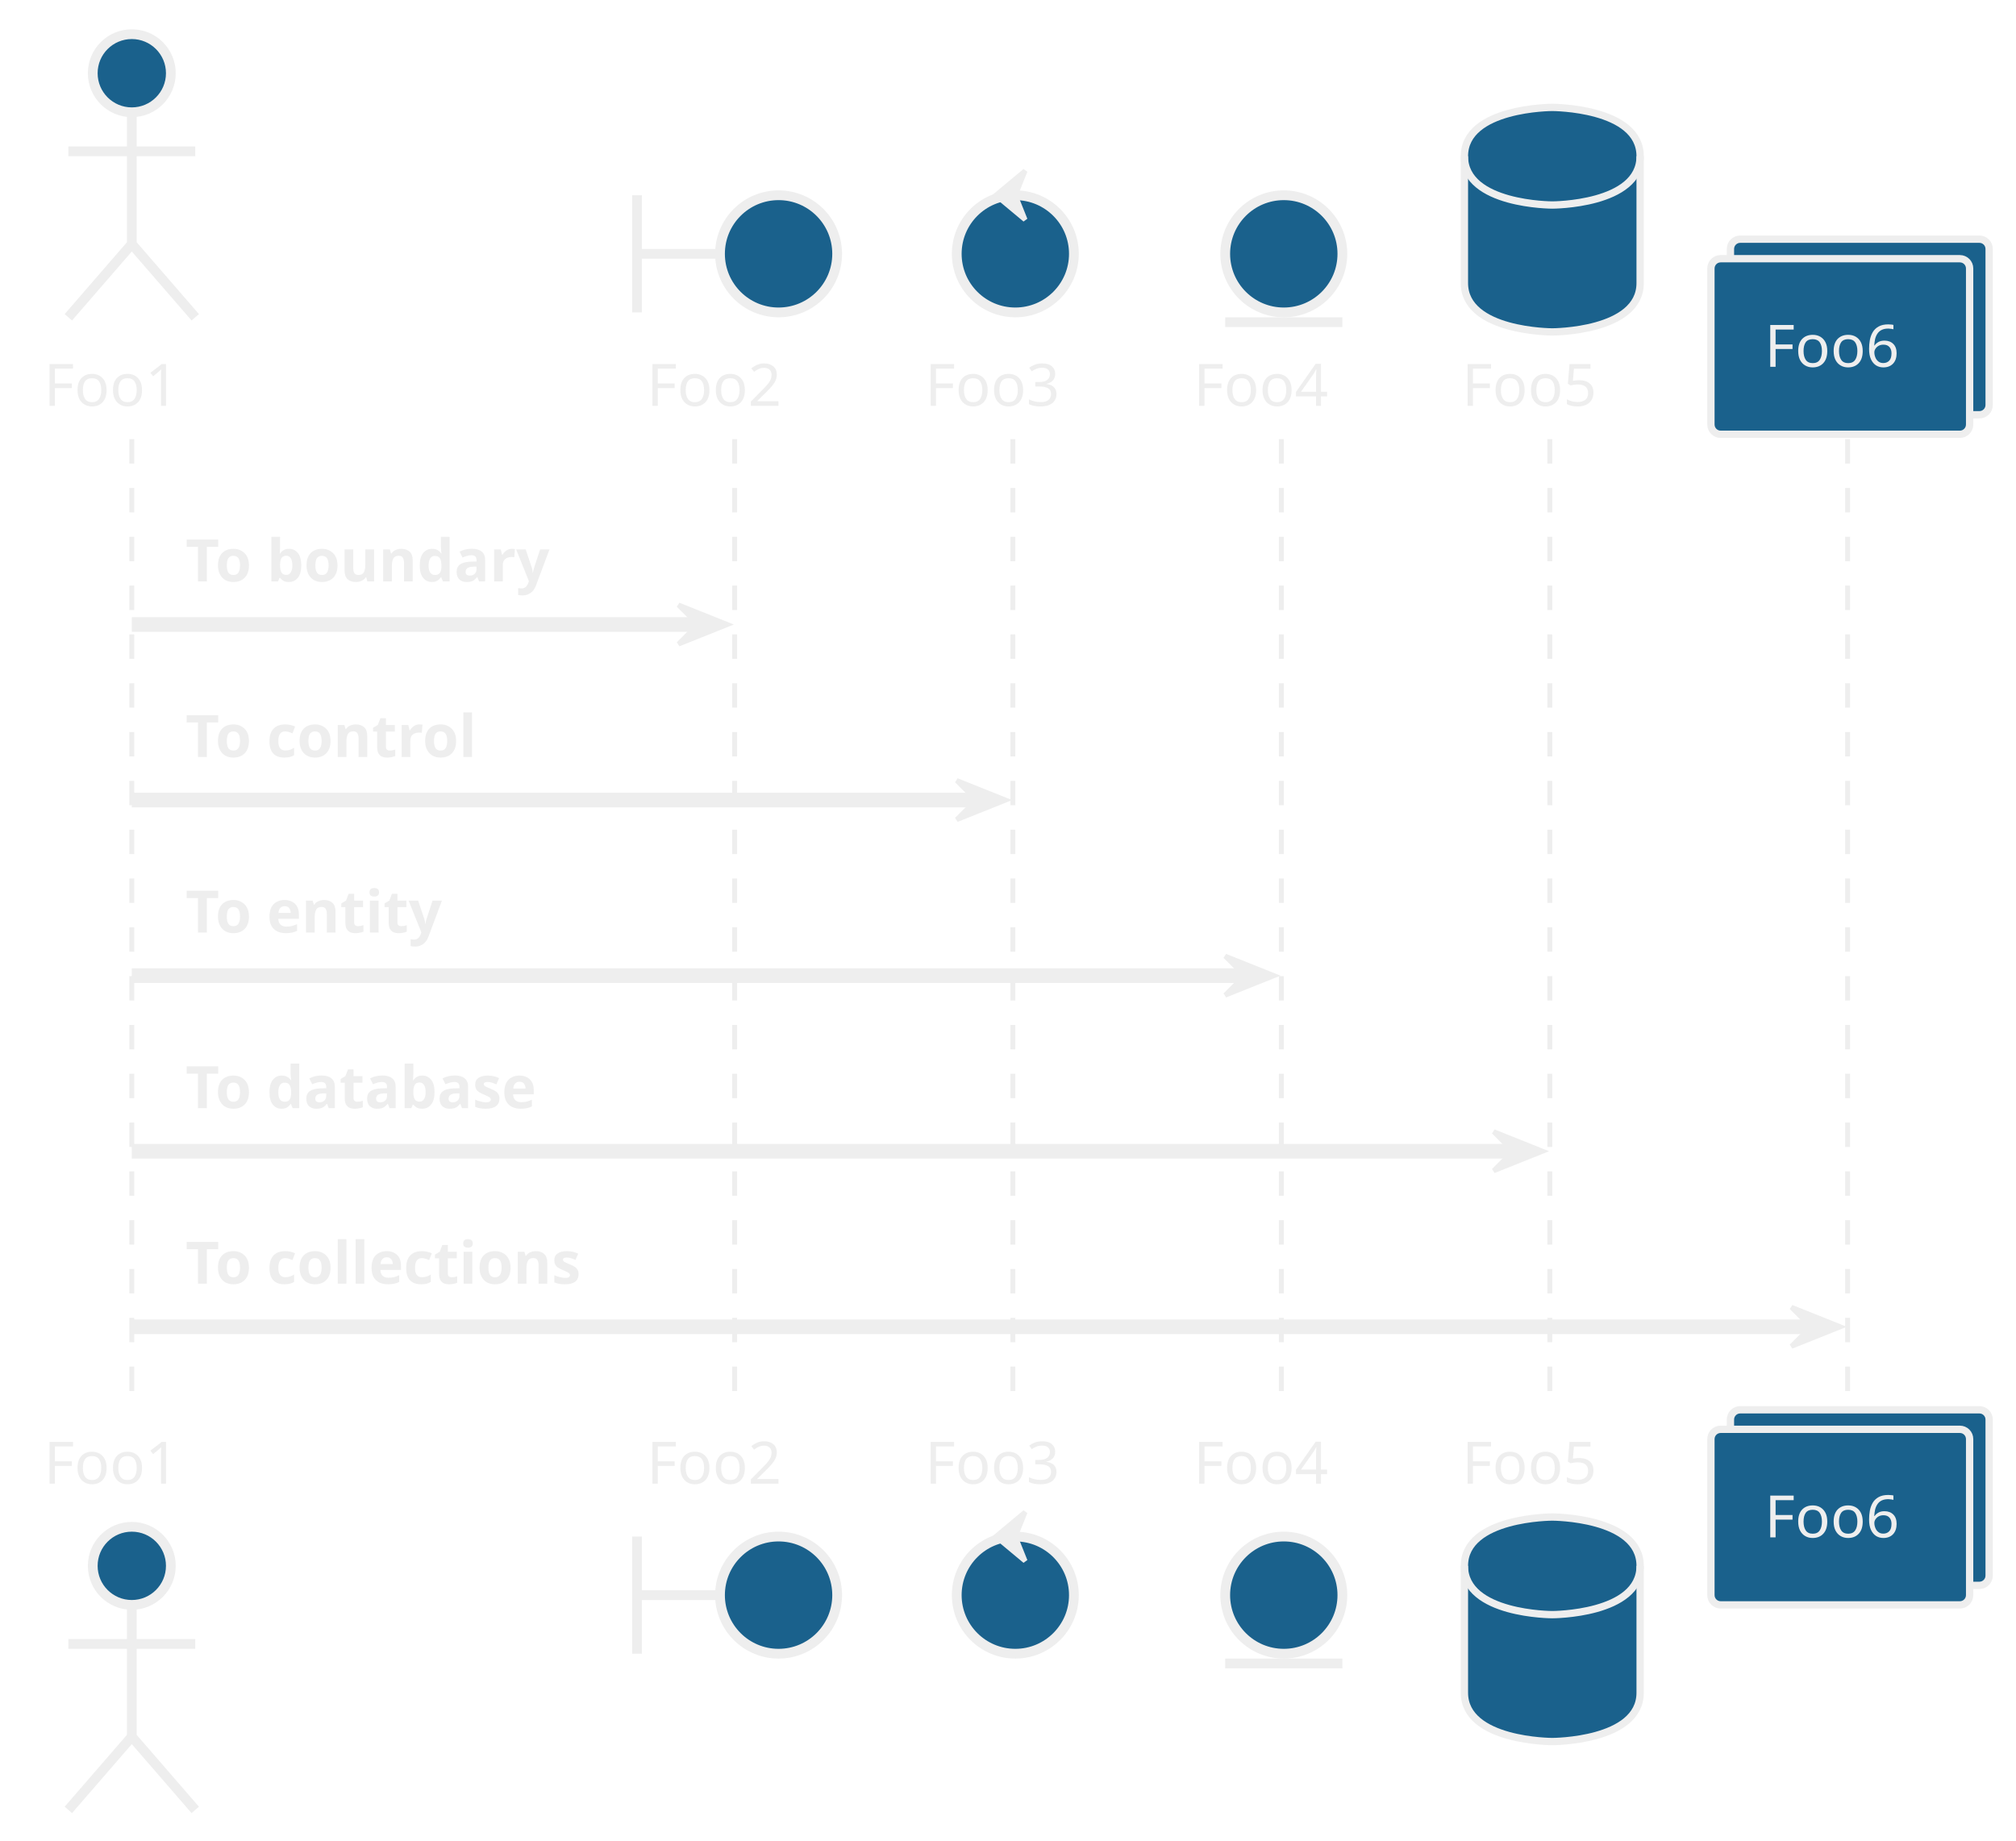
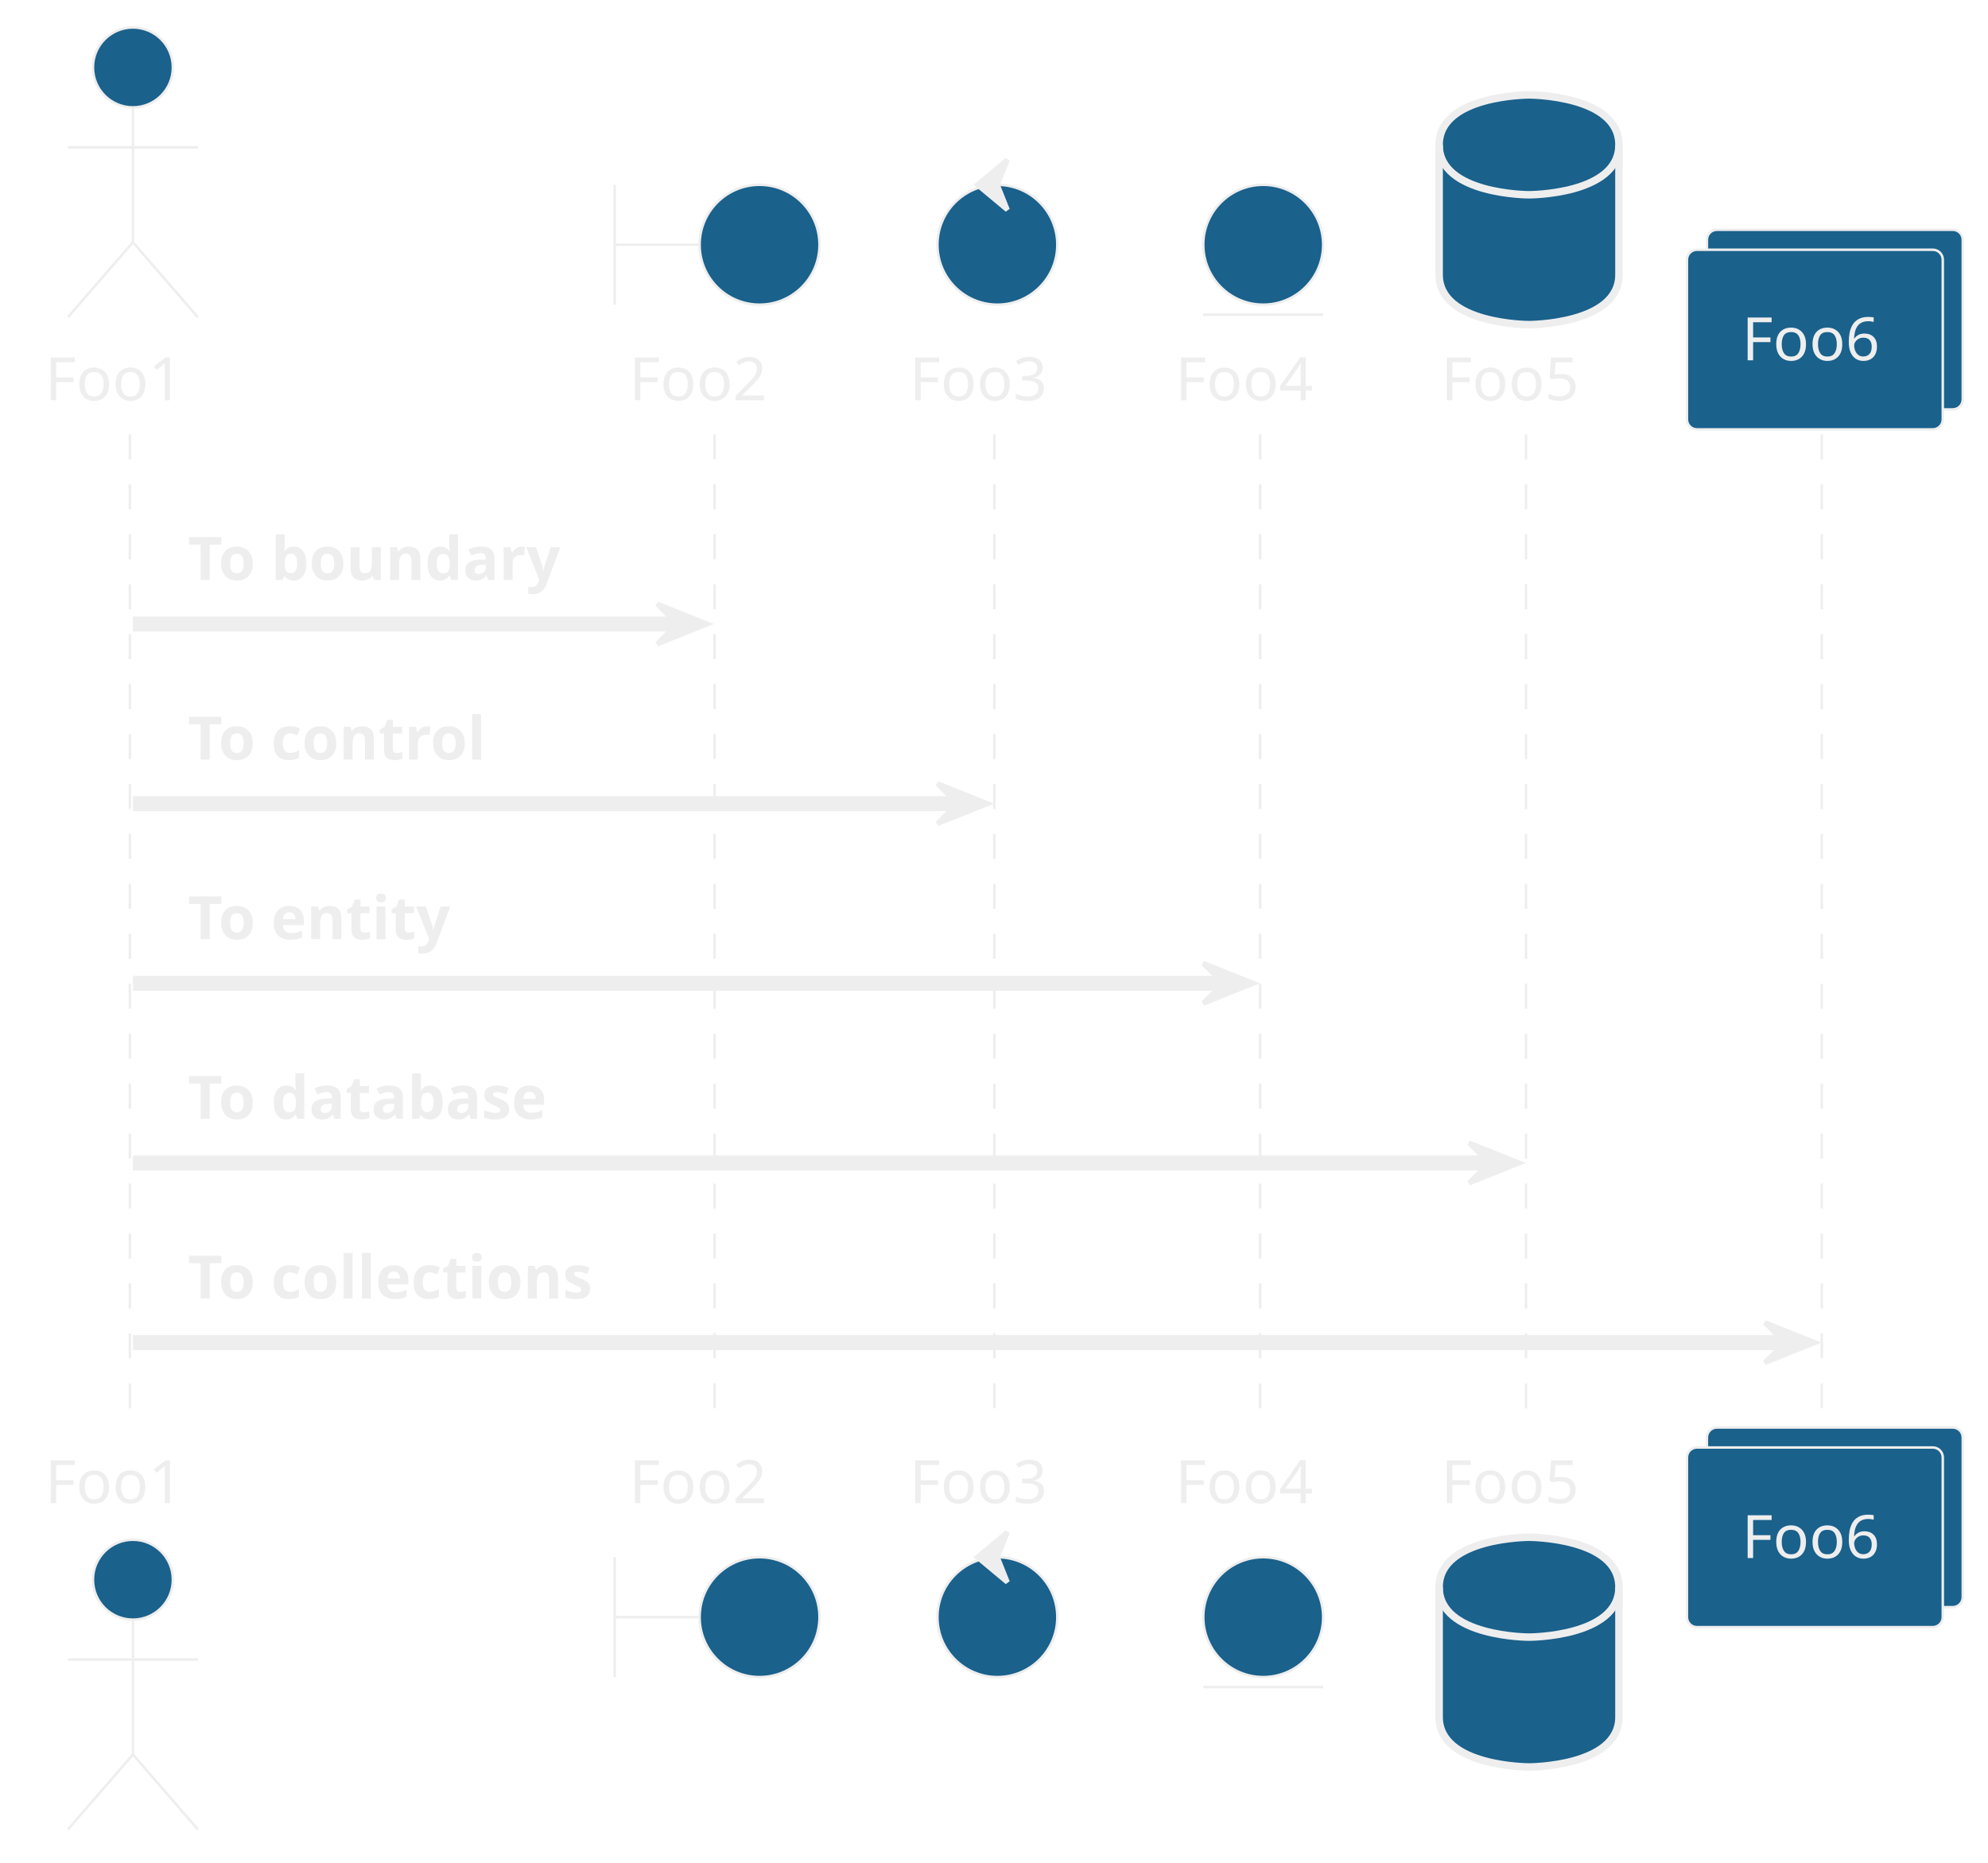
- <svg xmlns="http://www.w3.org/2000/svg" contentScriptType="application/ecmascript" contentStyleType="text/css" height="377px" preserveAspectRatio="none" style="width:413px;height:377px;background:#FFFFFF;" version="1.1" viewBox="0 0 413 377" width="413px" zoomAndPan="magnify">
+ <svg xmlns="http://www.w3.org/2000/svg" contentStyleType="text/css" height="373px" preserveAspectRatio="none" style="width:398px;height:373px;" version="1.1" viewBox="0 0 398 373" width="398px" zoomAndPan="magnify">
  <defs />
  <g>
-     <line style="stroke:#EEEEEE;stroke-width:1.0;stroke-dasharray:5.0,5.0;" x1="27" x2="27" y1="89.969" y2="289.812" />
-     <line style="stroke:#EEEEEE;stroke-width:1.0;stroke-dasharray:5.0,5.0;" x1="150.5" x2="150.5" y1="89.969" y2="289.812" />
-     <line style="stroke:#EEEEEE;stroke-width:1.0;stroke-dasharray:5.0,5.0;" x1="207.5" x2="207.5" y1="89.969" y2="289.812" />
-     <line style="stroke:#EEEEEE;stroke-width:1.0;stroke-dasharray:5.0,5.0;" x1="262.5" x2="262.5" y1="89.969" y2="289.812" />
-     <line style="stroke:#EEEEEE;stroke-width:1.0;stroke-dasharray:5.0,5.0;" x1="317.5" x2="317.5" y1="89.969" y2="289.812" />
-     <line style="stroke:#EEEEEE;stroke-width:1.0;stroke-dasharray:5.0,5.0;" x1="378.5" x2="378.5" y1="89.969" y2="289.812" />
-     <text fill="#EEEEEE" font-family="sans-serif" font-size="12" lengthAdjust="spacing" textLength="30" x="9" y="83.139">Foo1</text>
-     <ellipse cx="27" cy="15" fill="#1A618C" rx="8" ry="8" style="stroke:#EEEEEE;stroke-width:2.0;" />
-     <path d="M27,23 L27,50 M14,31 L40,31 M27,50 L14,65 M27,50 L40,65 " fill="none" style="stroke:#EEEEEE;stroke-width:2.0;" />
-     <text fill="#EEEEEE" font-family="sans-serif" font-size="12" lengthAdjust="spacing" textLength="30" x="9" y="303.951">Foo1</text>
-     <ellipse cx="27" cy="320.781" fill="#1A618C" rx="8" ry="8" style="stroke:#EEEEEE;stroke-width:2.0;" />
-     <path d="M27,328.781 L27,355.781 M14,336.781 L40,336.781 M27,355.781 L14,370.781 M27,355.781 L40,370.781 " fill="none" style="stroke:#EEEEEE;stroke-width:2.0;" />
-     <text fill="#EEEEEE" font-family="sans-serif" font-size="12" lengthAdjust="spacing" textLength="31" x="132.5" y="83.139">Foo2</text>
-     <path d="M130.5,40 L130.5,64 M130.5,52 L147.5,52 " fill="none" style="stroke:#EEEEEE;stroke-width:2.0;" />
-     <ellipse cx="159.5" cy="52" fill="#1A618C" rx="12" ry="12" style="stroke:#EEEEEE;stroke-width:2.0;" />
-     <text fill="#EEEEEE" font-family="sans-serif" font-size="12" lengthAdjust="spacing" textLength="31" x="132.5" y="303.951">Foo2</text>
-     <path d="M130.5,314.781 L130.5,338.781 M130.5,326.781 L147.5,326.781 " fill="none" style="stroke:#EEEEEE;stroke-width:2.0;" />
-     <ellipse cx="159.5" cy="326.781" fill="#1A618C" rx="12" ry="12" style="stroke:#EEEEEE;stroke-width:2.0;" />
-     <text fill="#EEEEEE" font-family="sans-serif" font-size="12" lengthAdjust="spacing" textLength="31" x="189.5" y="83.139">Foo3</text>
-     <ellipse cx="208" cy="52" fill="#1A618C" rx="12" ry="12" style="stroke:#EEEEEE;stroke-width:2.0;" />
-     <polygon fill="#EEEEEE" points="204,40,210,35,208,40,210,45,204,40" style="stroke:#EEEEEE;stroke-width:1.0;" />
-     <text fill="#EEEEEE" font-family="sans-serif" font-size="12" lengthAdjust="spacing" textLength="31" x="189.5" y="303.951">Foo3</text>
-     <ellipse cx="208" cy="326.781" fill="#1A618C" rx="12" ry="12" style="stroke:#EEEEEE;stroke-width:2.0;" />
-     <polygon fill="#EEEEEE" points="204,314.781,210,309.781,208,314.781,210,319.781,204,314.781" style="stroke:#EEEEEE;stroke-width:1.0;" />
-     <text fill="#EEEEEE" font-family="sans-serif" font-size="12" lengthAdjust="spacing" textLength="31" x="244.5" y="83.139">Foo4</text>
-     <ellipse cx="263" cy="52" fill="#1A618C" rx="12" ry="12" style="stroke:#EEEEEE;stroke-width:2.0;" />
-     <line style="stroke:#EEEEEE;stroke-width:2.0;" x1="251" x2="275" y1="66" y2="66" />
-     <text fill="#EEEEEE" font-family="sans-serif" font-size="12" lengthAdjust="spacing" textLength="31" x="244.5" y="303.951">Foo4</text>
-     <ellipse cx="263" cy="326.781" fill="#1A618C" rx="12" ry="12" style="stroke:#EEEEEE;stroke-width:2.0;" />
-     <line style="stroke:#EEEEEE;stroke-width:2.0;" x1="251" x2="275" y1="340.781" y2="340.781" />
-     <text fill="#EEEEEE" font-family="sans-serif" font-size="12" lengthAdjust="spacing" textLength="31" x="299.5" y="83.139">Foo5</text>
-     <path d="M300,32 C300,22 318,22 318,22 C318,22 336,22 336,32 L336,58 C336,68 318,68 318,68 C318,68 300,68 300,58 L300,32 " fill="#1A618C" style="stroke:#EEEEEE;stroke-width:1.5;" />
-     <path d="M300,32 C300,42 318,42 318,42 C318,42 336,42 336,32 " fill="none" style="stroke:#EEEEEE;stroke-width:1.5;" />
-     <text fill="#EEEEEE" font-family="sans-serif" font-size="12" lengthAdjust="spacing" textLength="31" x="299.5" y="303.951">Foo5</text>
-     <path d="M300,320.781 C300,310.781 318,310.781 318,310.781 C318,310.781 336,310.781 336,320.781 L336,346.781 C336,356.781 318,356.781 318,356.781 C318,356.781 300,356.781 300,346.781 L300,320.781 " fill="#1A618C" style="stroke:#EEEEEE;stroke-width:1.5;" />
-     <path d="M300,320.781 C300,330.781 318,330.781 318,330.781 C318,330.781 336,330.781 336,320.781 " fill="none" style="stroke:#EEEEEE;stroke-width:1.5;" />
-     <rect fill="#1A618C" height="35.969" rx="2" ry="2" style="stroke:#EEEEEE;stroke-width:1.5;" width="53" x="354.5" y="49" />
-     <rect fill="#1A618C" height="35.969" rx="2" ry="2" style="stroke:#EEEEEE;stroke-width:1.5;" width="53" x="350.5" y="53" />
-     <text fill="#EEEEEE" font-family="sans-serif" font-size="12" lengthAdjust="spacing" textLength="31" x="361.5" y="75.139">Foo6</text>
-     <rect fill="#1A618C" height="35.969" rx="2" ry="2" style="stroke:#EEEEEE;stroke-width:1.5;" width="53" x="354.5" y="288.812" />
-     <rect fill="#1A618C" height="35.969" rx="2" ry="2" style="stroke:#EEEEEE;stroke-width:1.5;" width="53" x="350.5" y="292.812" />
-     <text fill="#EEEEEE" font-family="sans-serif" font-size="12" lengthAdjust="spacing" textLength="31" x="361.5" y="314.951">Foo6</text>
-     <polygon fill="#EEEEEE" points="139,123.938,149,127.938,139,131.938,143,127.938" style="stroke:#EEEEEE;stroke-width:1.0;" />
-     <line style="stroke:#EEEEEE;stroke-width:3.0;" x1="27" x2="145" y1="127.938" y2="127.938" />
-     <text fill="#EEEEEE" font-family="sans-serif" font-size="12" font-weight="bold" lengthAdjust="spacing" textLength="92" x="38" y="119.107">To boundary</text>
-     <polygon fill="#EEEEEE" points="196,159.906,206,163.906,196,167.906,200,163.906" style="stroke:#EEEEEE;stroke-width:1.0;" />
-     <line style="stroke:#EEEEEE;stroke-width:3.0;" x1="27" x2="202" y1="163.906" y2="163.906" />
-     <text fill="#EEEEEE" font-family="sans-serif" font-size="12" font-weight="bold" lengthAdjust="spacing" textLength="76" x="38" y="155.076">To control</text>
-     <polygon fill="#EEEEEE" points="251,195.875,261,199.875,251,203.875,255,199.875" style="stroke:#EEEEEE;stroke-width:1.0;" />
-     <line style="stroke:#EEEEEE;stroke-width:3.0;" x1="27" x2="257" y1="199.875" y2="199.875" />
-     <text fill="#EEEEEE" font-family="sans-serif" font-size="12" font-weight="bold" lengthAdjust="spacing" textLength="67" x="38" y="191.045">To entity</text>
-     <polygon fill="#EEEEEE" points="306,231.844,316,235.844,306,239.844,310,235.844" style="stroke:#EEEEEE;stroke-width:1.0;" />
-     <line style="stroke:#EEEEEE;stroke-width:3.0;" x1="27" x2="312" y1="235.844" y2="235.844" />
-     <text fill="#EEEEEE" font-family="sans-serif" font-size="12" font-weight="bold" lengthAdjust="spacing" textLength="92" x="38" y="227.014">To database</text>
-     <polygon fill="#EEEEEE" points="367,267.812,377,271.812,367,275.812,371,271.812" style="stroke:#EEEEEE;stroke-width:1.0;" />
-     <line style="stroke:#EEEEEE;stroke-width:3.0;" x1="27" x2="373" y1="271.812" y2="271.812" />
-     <text fill="#EEEEEE" font-family="sans-serif" font-size="12" font-weight="bold" lengthAdjust="spacing" textLength="102" x="38" y="262.982">To collections</text>
+     <line style="stroke:#EEEEEE;stroke-width:0.5;stroke-dasharray:5.0,5.0;" x1="26" x2="26" y1="86.969" y2="286.812" />
+     <line style="stroke:#EEEEEE;stroke-width:0.5;stroke-dasharray:5.0,5.0;" x1="143.065" x2="143.065" y1="86.969" y2="286.812" />
+     <line style="stroke:#EEEEEE;stroke-width:0.5;stroke-dasharray:5.0,5.0;" x1="199.065" x2="199.065" y1="86.969" y2="286.812" />
+     <line style="stroke:#EEEEEE;stroke-width:0.5;stroke-dasharray:5.0,5.0;" x1="252.286" x2="252.286" y1="86.969" y2="286.812" />
+     <line style="stroke:#EEEEEE;stroke-width:0.5;stroke-dasharray:5.0,5.0;" x1="305.507" x2="305.507" y1="86.969" y2="286.812" />
+     <line style="stroke:#EEEEEE;stroke-width:0.5;stroke-dasharray:5.0,5.0;" x1="364.728" x2="364.728" y1="86.969" y2="286.812" />
+     <text fill="#EEEEEE" font-family="sans-serif" font-size="12" lengthAdjust="spacing" textLength="29.221" x="9" y="80.139">Foo1</text>
+     <ellipse cx="26.61" cy="13.5" fill="#1A618C" rx="8" ry="8" style="stroke:#EEEEEE;stroke-width:0.5;" />
+     <path d="M26.61,21.5 L26.61,48.5 M13.61,29.5 L39.61,29.5 M26.61,48.5 L13.61,63.5 M26.61,48.5 L39.61,63.5 " fill="none" style="stroke:#EEEEEE;stroke-width:0.5;" />
+     <text fill="#EEEEEE" font-family="sans-serif" font-size="12" lengthAdjust="spacing" textLength="29.221" x="9" y="300.951">Foo1</text>
+     <ellipse cx="26.61" cy="316.281" fill="#1A618C" rx="8" ry="8" style="stroke:#EEEEEE;stroke-width:0.5;" />
+     <path d="M26.61,324.281 L26.61,351.281 M13.61,332.281 L39.61,332.281 M26.61,351.281 L13.61,366.281 M26.61,351.281 L39.61,366.281 " fill="none" style="stroke:#EEEEEE;stroke-width:0.5;" />
+     <text fill="#EEEEEE" font-family="sans-serif" font-size="12" lengthAdjust="spacing" textLength="29.221" x="125.955" y="80.139">Foo2</text>
+     <path d="M123.065,37 L123.065,61 M123.065,49 L140.065,49 " fill="none" style="stroke:#EEEEEE;stroke-width:0.5;" />
+     <ellipse cx="152.065" cy="49" fill="#1A618C" rx="12" ry="12" style="stroke:#EEEEEE;stroke-width:0.5;" />
+     <text fill="#EEEEEE" font-family="sans-serif" font-size="12" lengthAdjust="spacing" textLength="29.221" x="125.955" y="300.951">Foo2</text>
+     <path d="M123.065,311.781 L123.065,335.781 M123.065,323.781 L140.065,323.781 " fill="none" style="stroke:#EEEEEE;stroke-width:0.5;" />
+     <ellipse cx="152.065" cy="323.781" fill="#1A618C" rx="12" ry="12" style="stroke:#EEEEEE;stroke-width:0.5;" />
+     <text fill="#EEEEEE" font-family="sans-serif" font-size="12" lengthAdjust="spacing" textLength="29.221" x="182.065" y="80.139">Foo3</text>
+     <ellipse cx="199.676" cy="49" fill="#1A618C" rx="12" ry="12" style="stroke:#EEEEEE;stroke-width:0.5;" />
+     <polygon fill="#EEEEEE" points="195.676,37,201.676,32,199.676,37,201.676,42,195.676,37" style="stroke:#EEEEEE;stroke-width:1.0;" />
+     <text fill="#EEEEEE" font-family="sans-serif" font-size="12" lengthAdjust="spacing" textLength="29.221" x="182.065" y="300.951">Foo3</text>
+     <ellipse cx="199.676" cy="323.781" fill="#1A618C" rx="12" ry="12" style="stroke:#EEEEEE;stroke-width:0.5;" />
+     <polygon fill="#EEEEEE" points="195.676,311.781,201.676,306.781,199.676,311.781,201.676,316.781,195.676,311.781" style="stroke:#EEEEEE;stroke-width:1.0;" />
+     <text fill="#EEEEEE" font-family="sans-serif" font-size="12" lengthAdjust="spacing" textLength="29.221" x="235.286" y="80.139">Foo4</text>
+     <ellipse cx="252.897" cy="49" fill="#1A618C" rx="12" ry="12" style="stroke:#EEEEEE;stroke-width:0.5;" />
+     <line style="stroke:#EEEEEE;stroke-width:0.5;" x1="240.897" x2="264.897" y1="63" y2="63" />
+     <text fill="#EEEEEE" font-family="sans-serif" font-size="12" lengthAdjust="spacing" textLength="29.221" x="235.286" y="300.951">Foo4</text>
+     <ellipse cx="252.897" cy="323.781" fill="#1A618C" rx="12" ry="12" style="stroke:#EEEEEE;stroke-width:0.5;" />
+     <line style="stroke:#EEEEEE;stroke-width:0.5;" x1="240.897" x2="264.897" y1="337.781" y2="337.781" />
+     <text fill="#EEEEEE" font-family="sans-serif" font-size="12" lengthAdjust="spacing" textLength="29.221" x="288.507" y="80.139">Foo5</text>
+     <path d="M288.117,29 C288.117,19 306.117,19 306.117,19 C306.117,19 324.117,19 324.117,29 L324.117,55 C324.117,65 306.117,65 306.117,65 C306.117,65 288.117,65 288.117,55 L288.117,29 " fill="#1A618C" style="stroke:#EEEEEE;stroke-width:1.5;" />
+     <path d="M288.117,29 C288.117,39 306.117,39 306.117,39 C306.117,39 324.117,39 324.117,29 " fill="none" style="stroke:#EEEEEE;stroke-width:1.5;" />
+     <text fill="#EEEEEE" font-family="sans-serif" font-size="12" lengthAdjust="spacing" textLength="29.221" x="288.507" y="300.951">Foo5</text>
+     <path d="M288.117,317.781 C288.117,307.781 306.117,307.781 306.117,307.781 C306.117,307.781 324.117,307.781 324.117,317.781 L324.117,343.781 C324.117,353.781 306.117,353.781 306.117,353.781 C306.117,353.781 288.117,353.781 288.117,343.781 L288.117,317.781 " fill="#1A618C" style="stroke:#EEEEEE;stroke-width:1.5;" />
+     <path d="M288.117,317.781 C288.117,327.781 306.117,327.781 306.117,327.781 C306.117,327.781 324.117,327.781 324.117,317.781 " fill="none" style="stroke:#EEEEEE;stroke-width:1.5;" />
+     <rect fill="#1A618C" height="35.969" rx="2" ry="2" style="stroke:#EEEEEE;stroke-width:0.5;" width="51.221" x="341.728" y="46" />
+     <rect fill="#1A618C" height="35.969" rx="2" ry="2" style="stroke:#EEEEEE;stroke-width:0.5;" width="51.221" x="337.728" y="50" />
+     <text fill="#EEEEEE" font-family="sans-serif" font-size="12" lengthAdjust="spacing" textLength="29.221" x="348.728" y="72.139">Foo6</text>
+     <rect fill="#1A618C" height="35.969" rx="2" ry="2" style="stroke:#EEEEEE;stroke-width:0.5;" width="51.221" x="341.728" y="285.812" />
+     <rect fill="#1A618C" height="35.969" rx="2" ry="2" style="stroke:#EEEEEE;stroke-width:0.5;" width="51.221" x="337.728" y="289.812" />
+     <text fill="#EEEEEE" font-family="sans-serif" font-size="12" lengthAdjust="spacing" textLength="29.221" x="348.728" y="311.951">Foo6</text>
+     <polygon fill="#EEEEEE" points="131.565,120.938,141.565,124.938,131.565,128.938,135.565,124.938" style="stroke:#EEEEEE;stroke-width:1.0;" />
+     <line style="stroke:#EEEEEE;stroke-width:3.0;" x1="26.61" x2="137.565" y1="124.938" y2="124.938" />
+     <text fill="#EEEEEE" font-family="sans-serif" font-size="12" font-weight="bold" lengthAdjust="spacing" textLength="84.955" x="37.61" y="116.107">To boundary</text>
+     <polygon fill="#EEEEEE" points="187.676,156.906,197.676,160.906,187.676,164.906,191.676,160.906" style="stroke:#EEEEEE;stroke-width:1.0;" />
+     <line style="stroke:#EEEEEE;stroke-width:3.0;" x1="26.61" x2="193.676" y1="160.906" y2="160.906" />
+     <text fill="#EEEEEE" font-family="sans-serif" font-size="12" font-weight="bold" lengthAdjust="spacing" textLength="68.519" x="37.61" y="152.076">To control</text>
+     <polygon fill="#EEEEEE" points="240.897,192.875,250.897,196.875,240.897,200.875,244.897,196.875" style="stroke:#EEEEEE;stroke-width:1.0;" />
+     <line style="stroke:#EEEEEE;stroke-width:3.0;" x1="26.61" x2="246.897" y1="196.875" y2="196.875" />
+     <text fill="#EEEEEE" font-family="sans-serif" font-size="12" font-weight="bold" lengthAdjust="spacing" textLength="60.697" x="37.61" y="188.045">To entity</text>
+     <polygon fill="#EEEEEE" points="294.117,228.844,304.117,232.844,294.117,236.844,298.117,232.844" style="stroke:#EEEEEE;stroke-width:1.0;" />
+     <line style="stroke:#EEEEEE;stroke-width:3.0;" x1="26.61" x2="300.117" y1="232.844" y2="232.844" />
+     <text fill="#EEEEEE" font-family="sans-serif" font-size="12" font-weight="bold" lengthAdjust="spacing" textLength="83.098" x="37.61" y="224.014">To database</text>
+     <polygon fill="#EEEEEE" points="353.338,264.812,363.338,268.812,353.338,272.812,357.338,268.812" style="stroke:#EEEEEE;stroke-width:1.0;" />
+     <line style="stroke:#EEEEEE;stroke-width:3.0;" x1="26.61" x2="359.338" y1="268.812" y2="268.812" />
+     <text fill="#EEEEEE" font-family="sans-serif" font-size="12" font-weight="bold" lengthAdjust="spacing" textLength="93.223" x="37.61" y="259.982">To collections</text>
  </g>
</svg>
